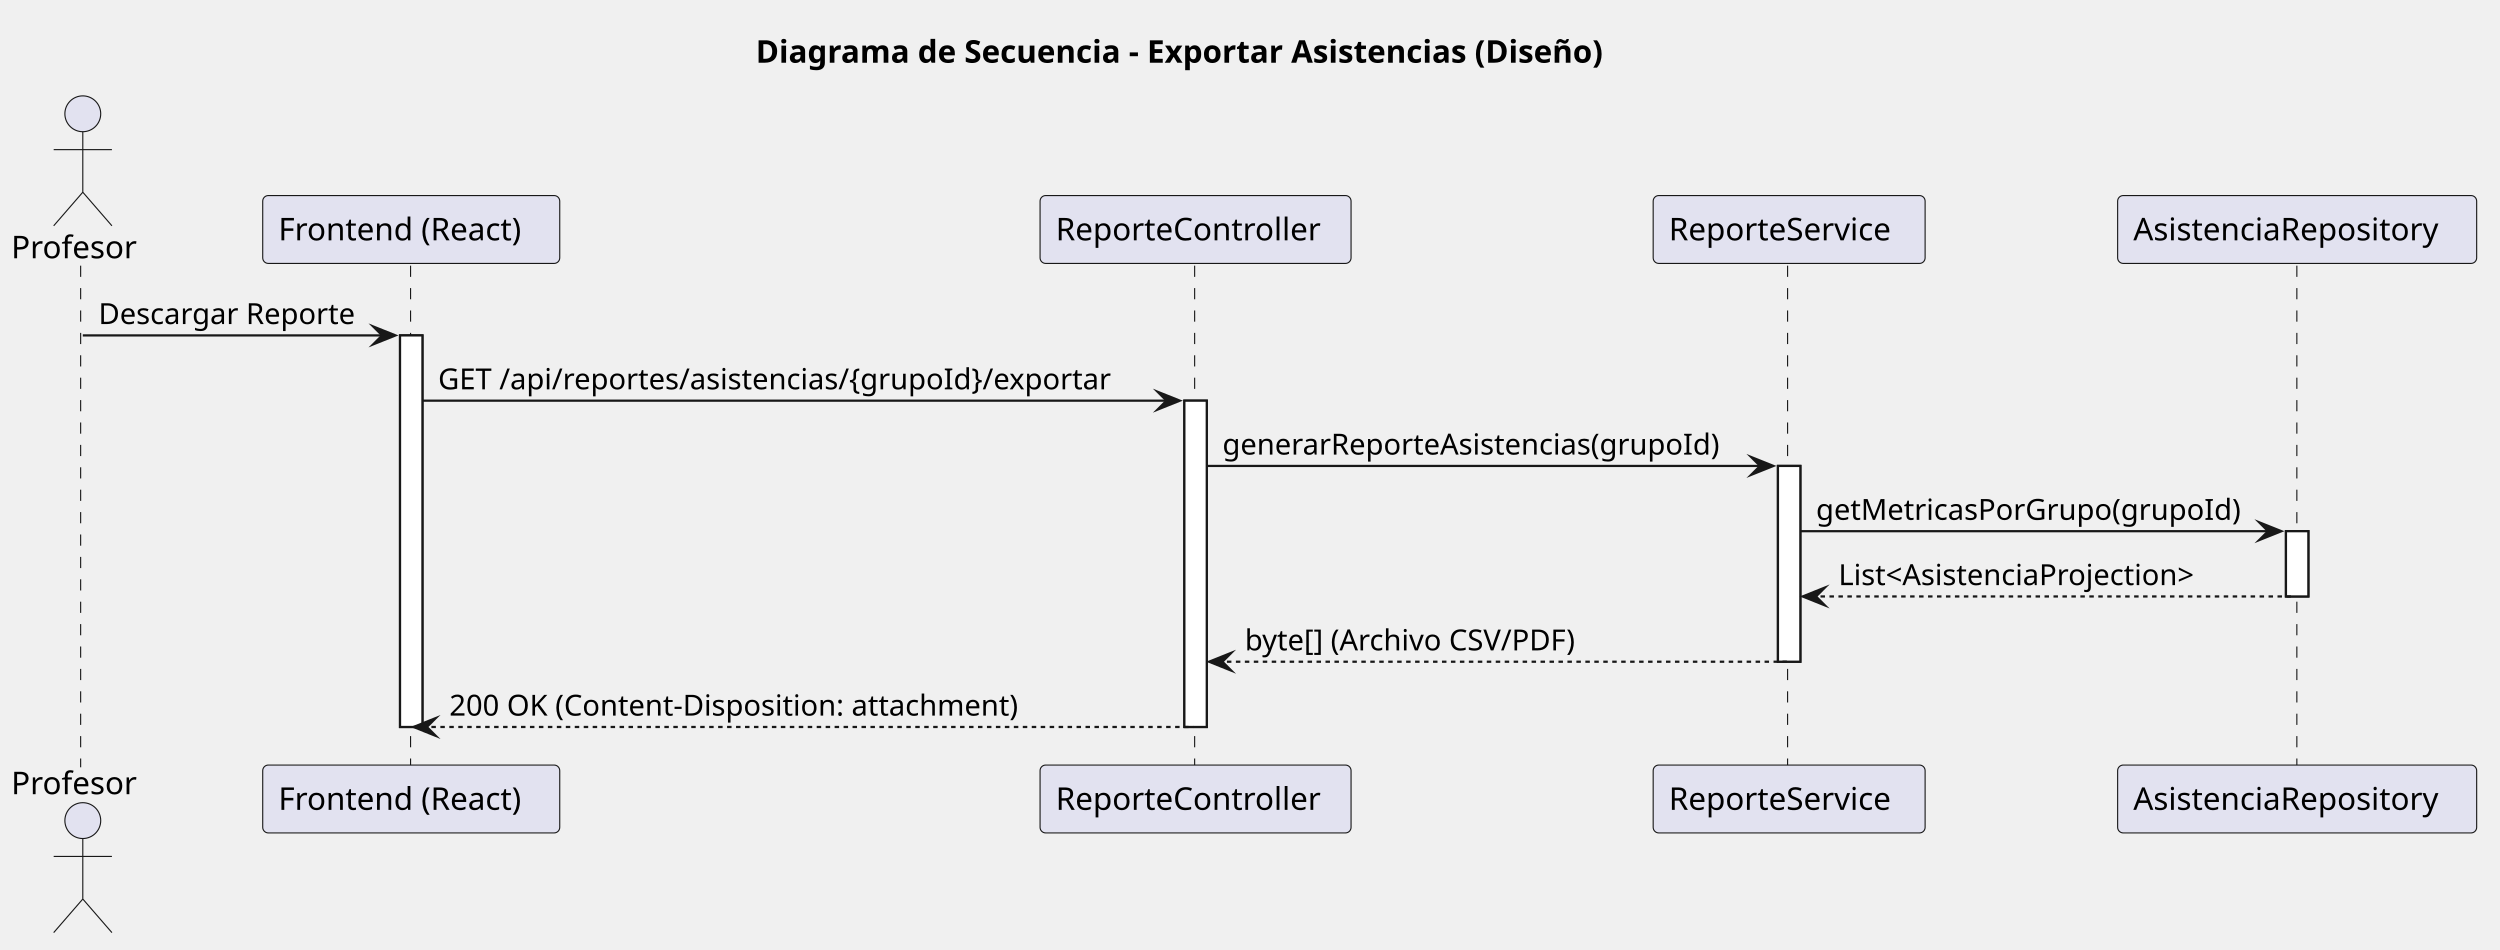
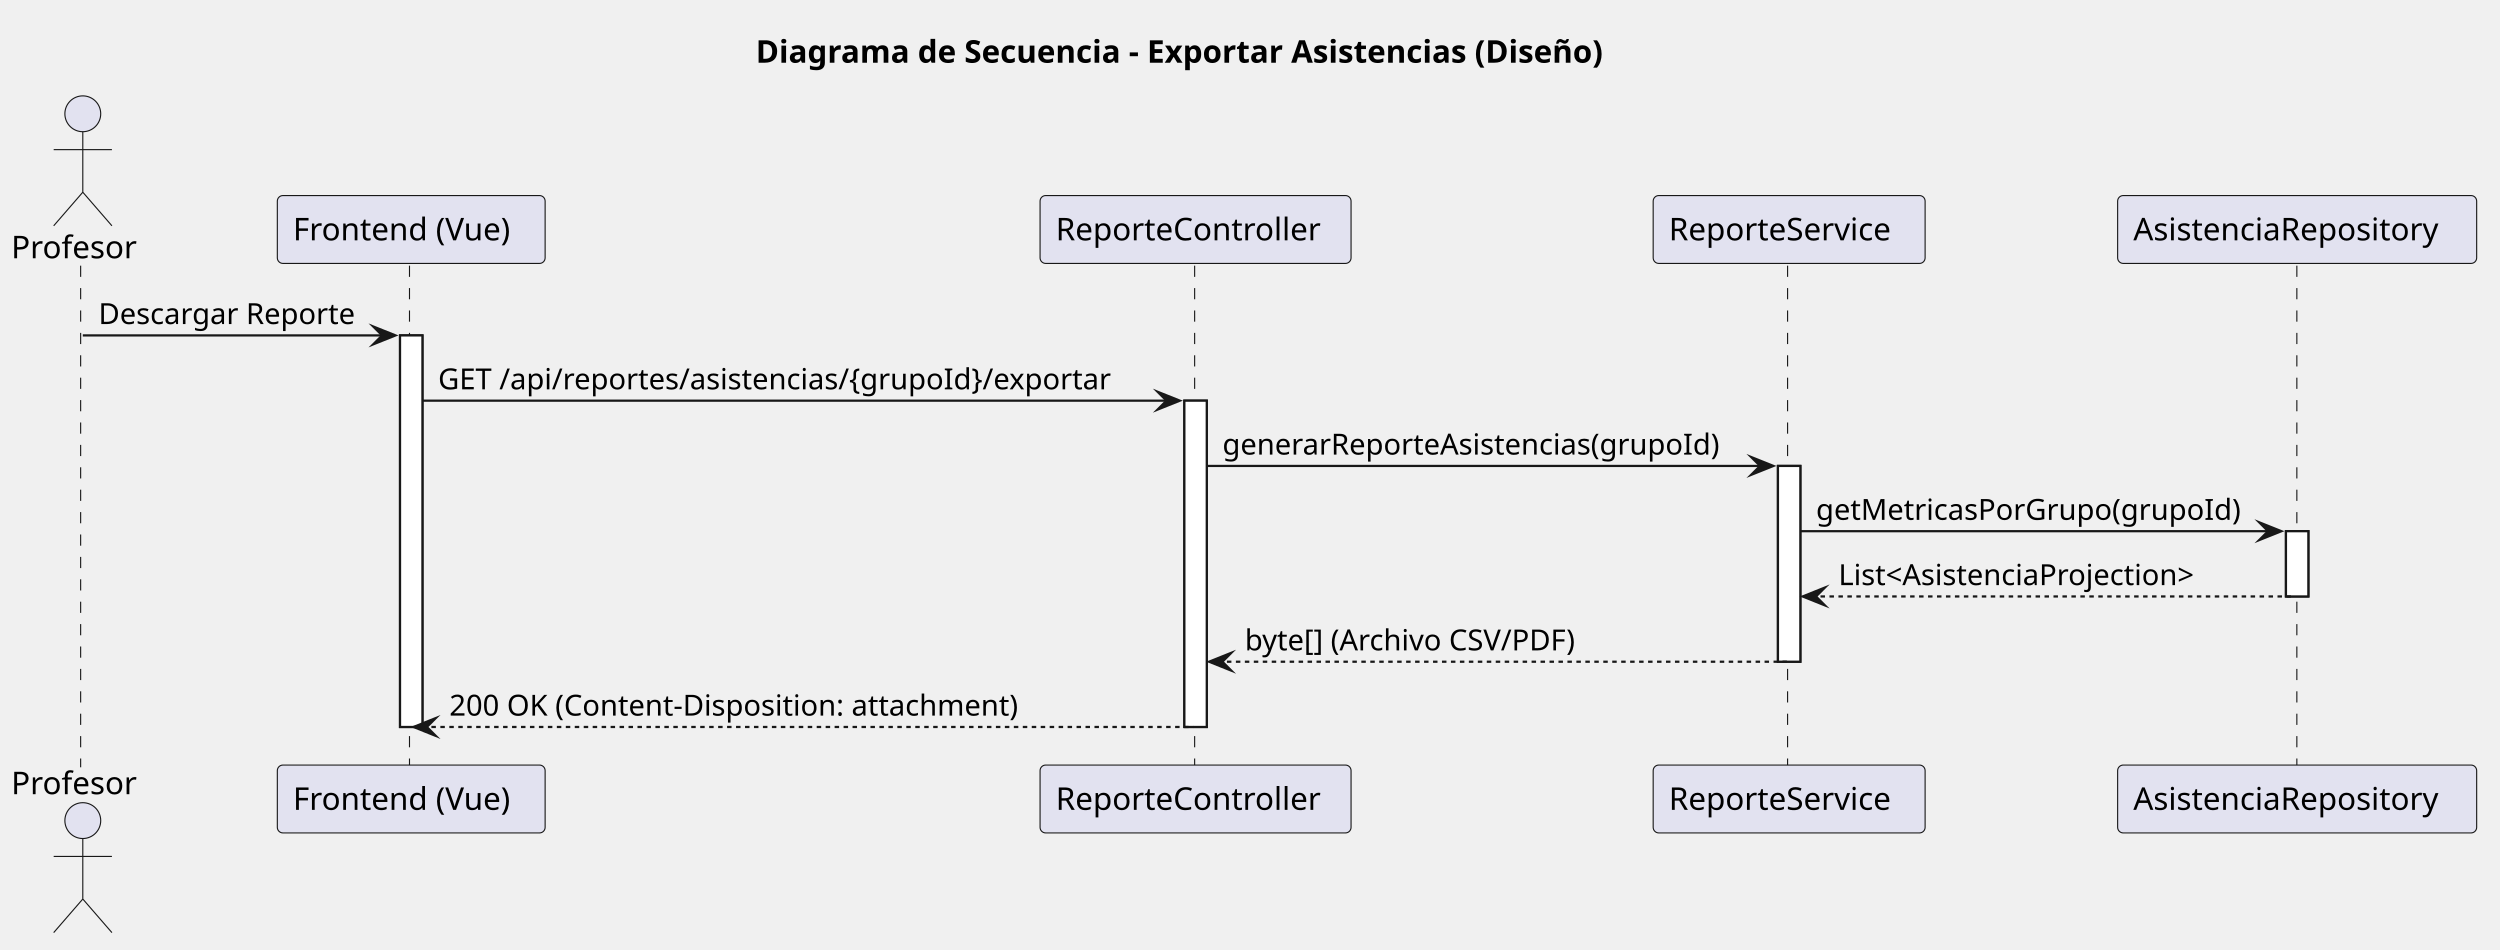
<svg xmlns="http://www.w3.org/2000/svg" contentStyleType="text/css" data-diagram-type="SEQUENCE" height="424px" preserveAspectRatio="none" style="width:1116px;height:424px;background:#FFFFFF;" version="1.1" viewBox="0 0 1116 424" width="1116px" zoomAndPan="magnify">
  <defs />
  <g>
    <g class="title" data-source-line="1">
      <text fill="#000000" font-family="sans-serif" font-size="14" font-weight="700" lengthAdjust="spacing" textLength="434.841" x="337.371" y="27.995">Diagrama de Secuencia - Exportar Asistencias (Diseño)</text>
    </g>
    <g>
      <rect fill="#FFFFFF" height="174.797" style="stroke:#181818;stroke-width:1;" width="10" x="178.572" y="149.727" />
    </g>
    <g>
      <rect fill="#FFFFFF" height="145.664" style="stroke:#181818;stroke-width:1;" width="10" x="528.7" y="178.859" />
    </g>
    <g>
      <rect fill="#FFFFFF" height="87.398" style="stroke:#181818;stroke-width:1;" width="10" x="793.674" y="207.992" />
    </g>
    <g>
      <rect fill="#FFFFFF" height="29.133" style="stroke:#181818;stroke-width:1;" width="10" x="1020.448" y="237.125" />
    </g>
    <g class="participant-lifeline" data-entity-uid="part1" data-qualified-name="Teacher" data-source-line="3" id="part1-lifeline">
      <g>
        <rect fill="#000000" fill-opacity="0" height="223.93" width="8" x="32.96" y="118.594" />
        <line style="stroke:#181818;stroke-width:0.5;stroke-dasharray:5,5;" x1="36" x2="36" y1="118.594" y2="342.523" />
      </g>
    </g>
    <g class="participant-lifeline" data-entity-uid="part2" data-qualified-name="FE" data-source-line="4" id="part2-lifeline">
      <g>
        <rect fill="#000000" fill-opacity="0" height="223.93" width="8" x="179.572" y="118.594" />
-         <line style="stroke:#181818;stroke-width:0.5;stroke-dasharray:5,5;" x1="183.277" x2="183.277" y1="118.594" y2="342.523" />
+         <line style="stroke:#181818;stroke-width:0.5;stroke-dasharray:5,5;" x1="182.798" x2="182.798" y1="118.594" y2="342.523" />
      </g>
    </g>
    <g class="participant-lifeline" data-entity-uid="part3" data-qualified-name="Controller" data-source-line="5" id="part3-lifeline">
      <g>
        <rect fill="#000000" fill-opacity="0" height="223.93" width="8" x="529.7" y="118.594" />
        <line style="stroke:#181818;stroke-width:0.5;stroke-dasharray:5,5;" x1="533.288" x2="533.288" y1="118.594" y2="342.523" />
      </g>
    </g>
    <g class="participant-lifeline" data-entity-uid="part4" data-qualified-name="Service" data-source-line="6" id="part4-lifeline">
      <g>
        <rect fill="#000000" fill-opacity="0" height="223.93" width="8" x="794.674" y="118.594" />
        <line style="stroke:#181818;stroke-width:0.5;stroke-dasharray:5,5;" x1="797.977" x2="797.977" y1="118.594" y2="342.523" />
      </g>
    </g>
    <g class="participant-lifeline" data-entity-uid="part5" data-qualified-name="Repository" data-source-line="7" id="part5-lifeline">
      <g>
        <rect fill="#000000" fill-opacity="0" height="223.93" width="8" x="1021.448" y="118.594" />
        <line style="stroke:#181818;stroke-width:0.5;stroke-dasharray:5,5;" x1="1025.313" x2="1025.313" y1="118.594" y2="342.523" />
      </g>
    </g>
    <g class="participant participant-head" data-entity-uid="part1" data-qualified-name="Teacher" data-source-line="3" id="part1-head">
      <text fill="#000000" font-family="sans-serif" font-size="14" lengthAdjust="spacing" textLength="57.921" x="5" y="115.292">Profesor</text>
      <ellipse cx="36.96" cy="50.797" fill="#E2E2F0" rx="8" ry="8" style="stroke:#181818;stroke-width:0.5;" />
      <path d="M36.96,58.797 L36.96,85.797 M23.96,66.797 L49.96,66.797 M36.96,85.797 L23.96,100.797 M36.96,85.797 L49.96,100.797" fill="none" style="stroke:#181818;stroke-width:0.5;" />
    </g>
    <g class="participant participant-tail" data-entity-uid="part1" data-qualified-name="Teacher" data-source-line="3" id="part1-tail">
      <text fill="#000000" font-family="sans-serif" font-size="14" lengthAdjust="spacing" textLength="57.921" x="5" y="354.519">Profesor</text>
      <ellipse cx="36.96" cy="366.32" fill="#E2E2F0" rx="8" ry="8" style="stroke:#181818;stroke-width:0.5;" />
      <path d="M36.96,374.32 L36.96,401.32 M23.96,382.32 L49.96,382.32 M36.96,401.32 L23.96,416.32 M36.96,401.32 L49.96,416.32" fill="none" style="stroke:#181818;stroke-width:0.5;" />
    </g>
    <g class="participant participant-head" data-entity-uid="part2" data-qualified-name="FE" data-source-line="4" id="part2-head">
-       <rect fill="#E2E2F0" height="30.297" rx="2.5" ry="2.5" style="stroke:#181818;stroke-width:0.5;" width="132.59" x="117.277" y="87.297" />
-       <text fill="#000000" font-family="sans-serif" font-size="14" lengthAdjust="spacing" textLength="118.59" x="124.277" y="107.292">Frontend (React)</text>
+       <rect fill="#E2E2F0" height="30.297" rx="2.5" ry="2.5" style="stroke:#181818;stroke-width:0.5;" width="119.547" x="123.798" y="87.297" />
+       <text fill="#000000" font-family="sans-serif" font-size="14" lengthAdjust="spacing" textLength="105.547" x="130.798" y="107.292">Frontend (Vue)</text>
    </g>
    <g class="participant participant-tail" data-entity-uid="part2" data-qualified-name="FE" data-source-line="4" id="part2-tail">
-       <rect fill="#E2E2F0" height="30.297" rx="2.5" ry="2.5" style="stroke:#181818;stroke-width:0.5;" width="132.59" x="117.277" y="341.523" />
-       <text fill="#000000" font-family="sans-serif" font-size="14" lengthAdjust="spacing" textLength="118.59" x="124.277" y="361.519">Frontend (React)</text>
+       <rect fill="#E2E2F0" height="30.297" rx="2.5" ry="2.5" style="stroke:#181818;stroke-width:0.5;" width="119.547" x="123.798" y="341.523" />
+       <text fill="#000000" font-family="sans-serif" font-size="14" lengthAdjust="spacing" textLength="105.547" x="130.798" y="361.519">Frontend (Vue)</text>
    </g>
    <g class="participant participant-head" data-entity-uid="part3" data-qualified-name="Controller" data-source-line="5" id="part3-head">
      <rect fill="#E2E2F0" height="30.297" rx="2.5" ry="2.5" style="stroke:#181818;stroke-width:0.5;" width="138.824" x="464.288" y="87.297" />
      <text fill="#000000" font-family="sans-serif" font-size="14" lengthAdjust="spacing" textLength="124.824" x="471.288" y="107.292">ReporteController</text>
    </g>
    <g class="participant participant-tail" data-entity-uid="part3" data-qualified-name="Controller" data-source-line="5" id="part3-tail">
      <rect fill="#E2E2F0" height="30.297" rx="2.5" ry="2.5" style="stroke:#181818;stroke-width:0.5;" width="138.824" x="464.288" y="341.523" />
      <text fill="#000000" font-family="sans-serif" font-size="14" lengthAdjust="spacing" textLength="124.824" x="471.288" y="361.519">ReporteController</text>
    </g>
    <g class="participant participant-head" data-entity-uid="part4" data-qualified-name="Service" data-source-line="6" id="part4-head">
      <rect fill="#E2E2F0" height="30.297" rx="2.5" ry="2.5" style="stroke:#181818;stroke-width:0.5;" width="121.393" x="737.977" y="87.297" />
      <text fill="#000000" font-family="sans-serif" font-size="14" lengthAdjust="spacing" textLength="107.393" x="744.977" y="107.292">ReporteService</text>
    </g>
    <g class="participant participant-tail" data-entity-uid="part4" data-qualified-name="Service" data-source-line="6" id="part4-tail">
      <rect fill="#E2E2F0" height="30.297" rx="2.5" ry="2.5" style="stroke:#181818;stroke-width:0.5;" width="121.393" x="737.977" y="341.523" />
      <text fill="#000000" font-family="sans-serif" font-size="14" lengthAdjust="spacing" textLength="107.393" x="744.977" y="361.519">ReporteService</text>
    </g>
    <g class="participant participant-head" data-entity-uid="part5" data-qualified-name="Repository" data-source-line="7" id="part5-head">
      <rect fill="#E2E2F0" height="30.297" rx="2.5" ry="2.5" style="stroke:#181818;stroke-width:0.5;" width="160.269" x="945.313" y="87.297" />
      <text fill="#000000" font-family="sans-serif" font-size="14" lengthAdjust="spacing" textLength="146.269" x="952.313" y="107.292">AsistenciaRepository</text>
    </g>
    <g class="participant participant-tail" data-entity-uid="part5" data-qualified-name="Repository" data-source-line="7" id="part5-tail">
      <rect fill="#E2E2F0" height="30.297" rx="2.5" ry="2.5" style="stroke:#181818;stroke-width:0.5;" width="160.269" x="945.313" y="341.523" />
      <text fill="#000000" font-family="sans-serif" font-size="14" lengthAdjust="spacing" textLength="146.269" x="952.313" y="361.519">AsistenciaRepository</text>
    </g>
    <g>
      <rect fill="#FFFFFF" height="174.797" style="stroke:#181818;stroke-width:1;" width="10" x="178.572" y="149.727" />
    </g>
    <g>
      <rect fill="#FFFFFF" height="145.664" style="stroke:#181818;stroke-width:1;" width="10" x="528.7" y="178.859" />
    </g>
    <g>
      <rect fill="#FFFFFF" height="87.398" style="stroke:#181818;stroke-width:1;" width="10" x="793.674" y="207.992" />
    </g>
    <g>
      <rect fill="#FFFFFF" height="29.133" style="stroke:#181818;stroke-width:1;" width="10" x="1020.448" y="237.125" />
    </g>
    <g class="message" data-entity-1="part1" data-entity-2="part2" data-source-line="9" id="msg1">
      <polygon fill="#181818" points="166.572,145.727,176.572,149.727,166.572,153.727,170.572,149.727" style="stroke:#181818;stroke-width:1;stroke-linejoin:miter;stroke-miterlimit:10;" />
      <line style="stroke:#181818;stroke-width:1;" x1="36.96" x2="172.572" y1="149.727" y2="149.727" />
      <text fill="#000000" font-family="sans-serif" font-size="13" lengthAdjust="spacing" textLength="122.611" x="43.96" y="144.661">Descargar Reporte</text>
    </g>
    <g class="message" data-entity-1="part2" data-entity-2="part3" data-source-line="12" id="msg2">
      <polygon fill="#181818" points="516.7,174.859,526.7,178.859,516.7,182.859,520.7,178.859" style="stroke:#181818;stroke-width:1;stroke-linejoin:miter;stroke-miterlimit:10;" />
      <line style="stroke:#181818;stroke-width:1;" x1="188.572" x2="522.7" y1="178.859" y2="178.859" />
      <text fill="#000000" font-family="sans-serif" font-size="13" lengthAdjust="spacing" textLength="321.128" x="195.572" y="173.793">GET /api/reportes/asistencias/{grupoId}/exportar</text>
    </g>
    <g class="message" data-entity-1="part3" data-entity-2="part4" data-source-line="15" id="msg3">
      <polygon fill="#181818" points="781.674,203.992,791.674,207.992,781.674,211.992,785.674,207.992" style="stroke:#181818;stroke-width:1;stroke-linejoin:miter;stroke-miterlimit:10;" />
      <line style="stroke:#181818;stroke-width:1;" x1="538.7" x2="787.674" y1="207.992" y2="207.992" />
      <text fill="#000000" font-family="sans-serif" font-size="13" lengthAdjust="spacing" textLength="235.974" x="545.7" y="202.926">generarReporteAsistencias(grupoId)</text>
    </g>
    <g class="message" data-entity-1="part4" data-entity-2="part5" data-source-line="17" id="msg4">
      <polygon fill="#181818" points="1008.448,233.125,1018.448,237.125,1008.448,241.125,1012.448,237.125" style="stroke:#181818;stroke-width:1;stroke-linejoin:miter;stroke-miterlimit:10;" />
      <line style="stroke:#181818;stroke-width:1;" x1="803.674" x2="1014.448" y1="237.125" y2="237.125" />
      <text fill="#000000" font-family="sans-serif" font-size="13" lengthAdjust="spacing" textLength="197.774" x="810.674" y="232.059">getMetricasPorGrupo(grupoId)</text>
    </g>
    <g class="message" data-entity-1="part5" data-entity-2="part4" data-source-line="19" id="msg5">
      <polygon fill="#181818" points="814.674,262.258,804.674,266.258,814.674,270.258,810.674,266.258" style="stroke:#181818;stroke-width:1;stroke-linejoin:miter;stroke-miterlimit:10;" />
      <line style="stroke:#181818;stroke-width:1;stroke-dasharray:2,2;" x1="808.674" x2="1024.448" y1="266.258" y2="266.258" />
      <text fill="#000000" font-family="sans-serif" font-size="13" lengthAdjust="spacing" textLength="175.417" x="820.674" y="261.192">List&lt;AsistenciaProjection&gt;</text>
    </g>
    <g class="message" data-entity-1="part4" data-entity-2="part3" data-source-line="21" id="msg6">
      <polygon fill="#181818" points="549.7,291.391,539.7,295.391,549.7,299.391,545.7,295.391" style="stroke:#181818;stroke-width:1;stroke-linejoin:miter;stroke-miterlimit:10;" />
      <line style="stroke:#181818;stroke-width:1;stroke-dasharray:2,2;" x1="543.7" x2="797.674" y1="295.391" y2="295.391" />
      <text fill="#000000" font-family="sans-serif" font-size="13" lengthAdjust="spacing" textLength="162.405" x="555.7" y="290.325">byte[] (Archivo CSV/PDF)</text>
    </g>
    <g class="message" data-entity-1="part3" data-entity-2="part2" data-source-line="24" id="msg7">
      <polygon fill="#181818" points="194.572,320.523,184.572,324.523,194.572,328.523,190.572,324.523" style="stroke:#181818;stroke-width:1;stroke-linejoin:miter;stroke-miterlimit:10;" />
      <line style="stroke:#181818;stroke-width:1;stroke-dasharray:2,2;" x1="188.572" x2="532.7" y1="324.523" y2="324.523" />
      <text fill="#000000" font-family="sans-serif" font-size="13" lengthAdjust="spacing" textLength="274.282" x="200.572" y="319.457">200 OK (Content-Disposition: attachment)</text>
    </g>
  </g>
</svg>
